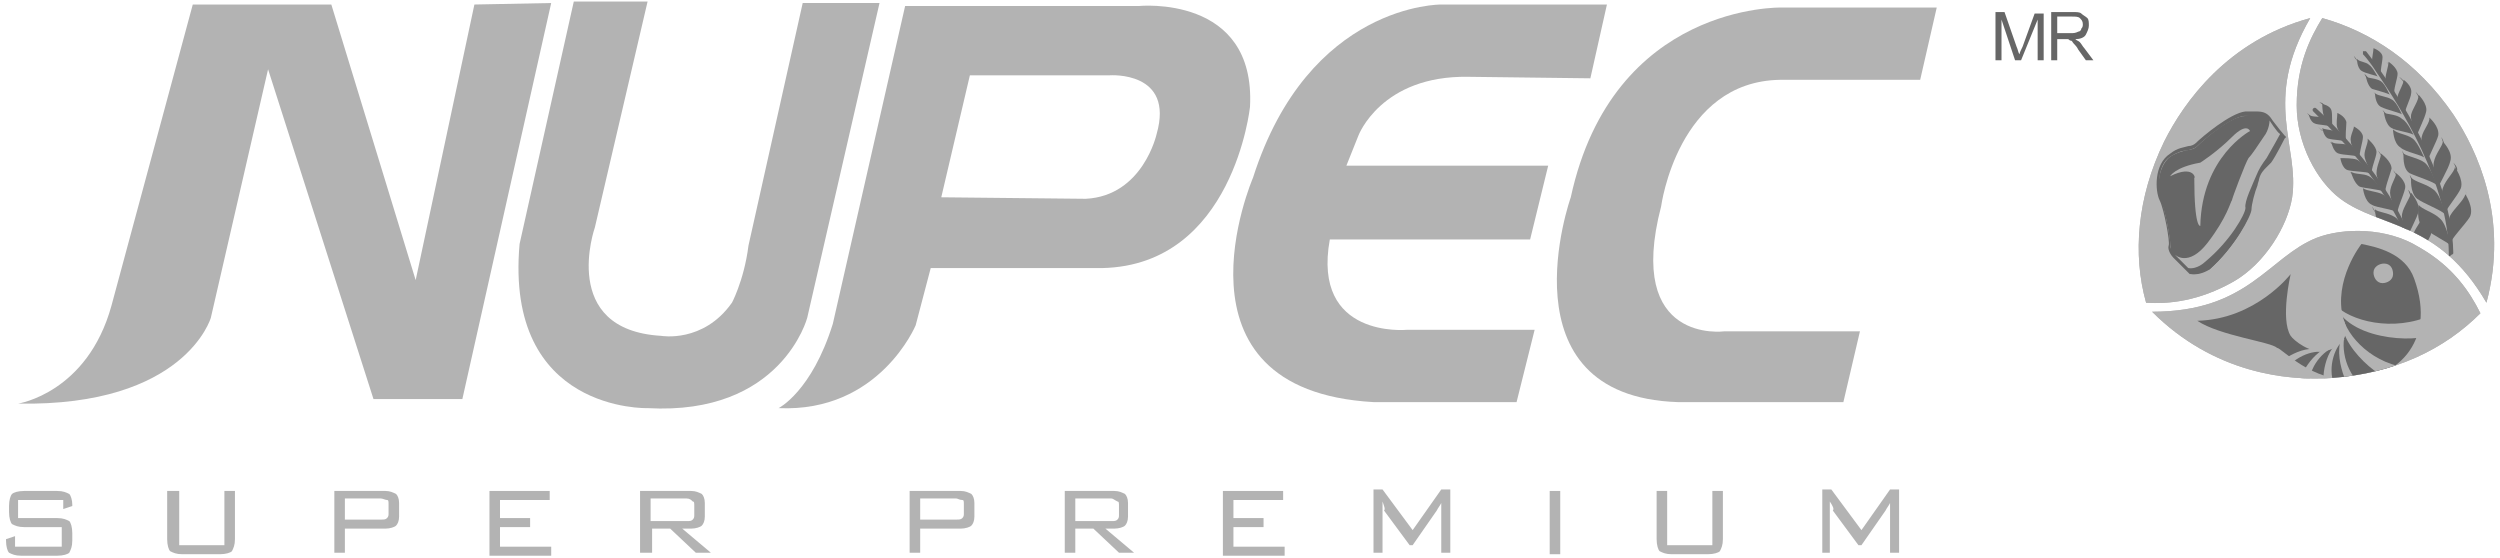
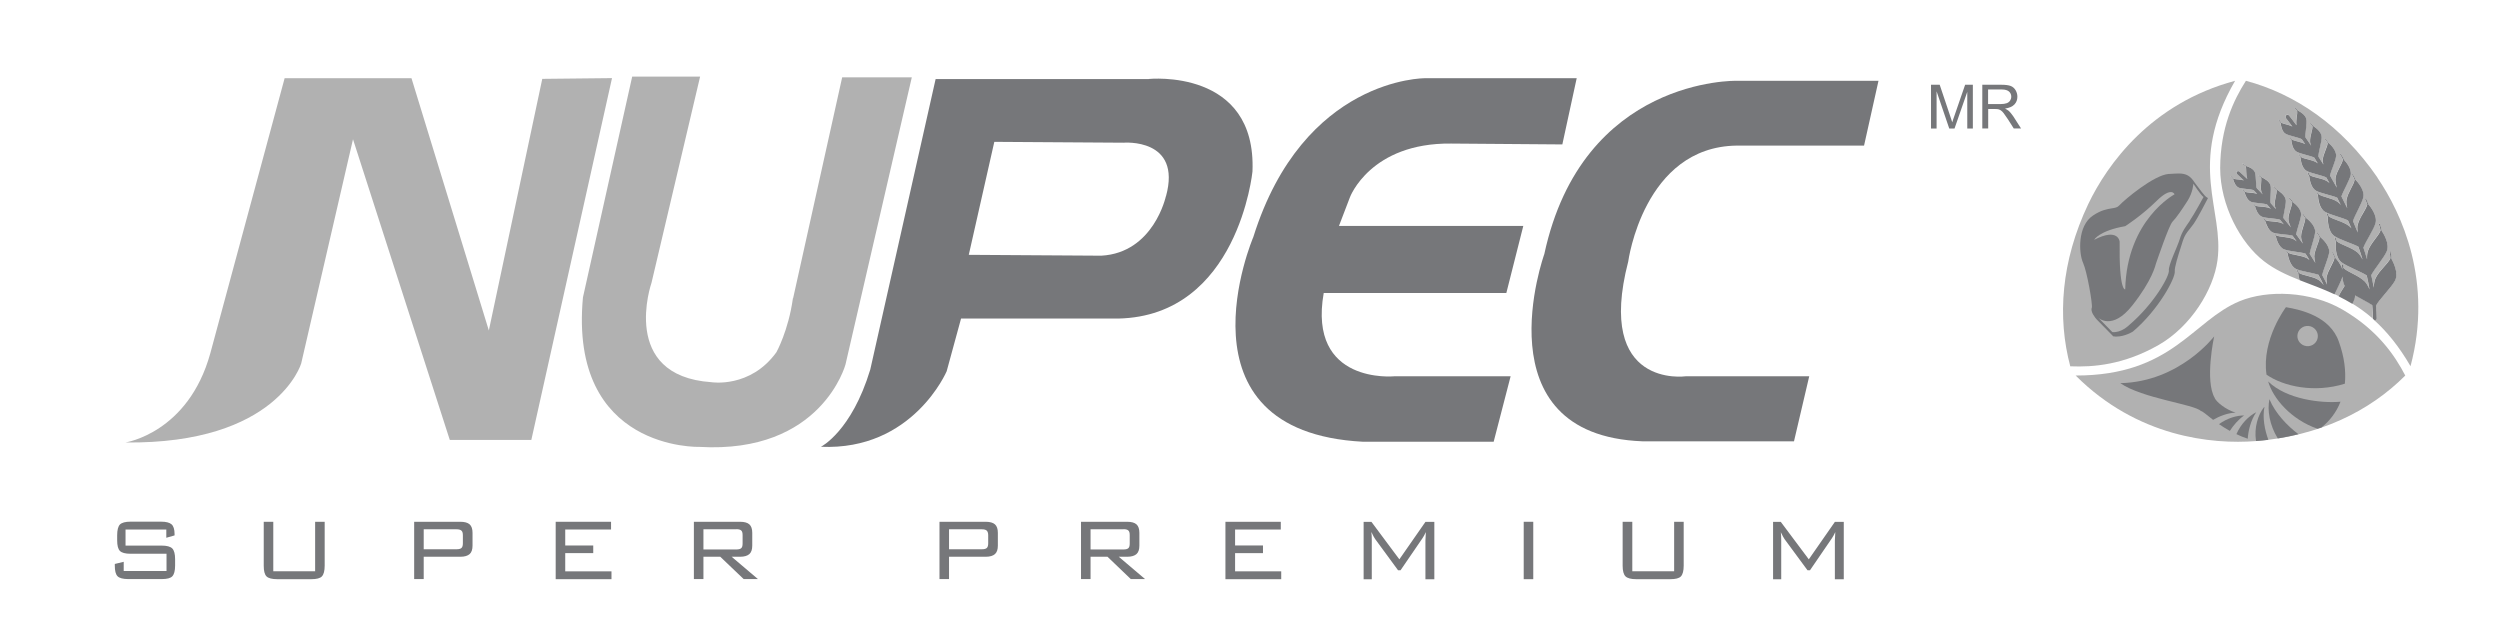
- <svg xmlns="http://www.w3.org/2000/svg" id="Layer_1" version="1.1" viewBox="0 0 166 37">
+ <svg xmlns="http://www.w3.org/2000/svg" id="Logo_sobre_fondo_blanco" version="1.1" viewBox="0 0 233 60">
  <defs>
    <style>
      .st0 {
        fill: none;
      }

      .st1 {
-         clip-path: url(#clippath-1);
+         fill: #b1b1b1;
      }

      .st2 {
-         clip-path: url(#clippath-3);
-       }
- 
-       .st3 {
-         clip-path: url(#clippath-2);
-       }
- 
-       .st4 {
-         fill: #666;
-       }
- 
-       .st5 {
-         fill: #b3b3b3;
-       }
- 
-       .st6 {
-         clip-path: url(#clippath);
+         fill: #76777a;
      }
    </style>
-     <clipPath id="clippath">
-       <path class="st0" d="M153.4,1.2c-3.2,5.5-.7,8.5-1.2,11.9-.3,1.9-1.8,4.4-3.9,5.6-2.3,1.3-4.3,1.5-5.8,1.4-.9-3.2-.6-7,1.2-10.7,1.3-2.6,4.2-6.7,9.7-8.2Z" />
-     </clipPath>
-     <clipPath id="clippath-1">
-       <path class="st0" d="M142.9,20.7c6.4,0,7.7-3.6,10.9-4.9,1.8-.7,4.7-.7,6.8.6,2.3,1.3,3.4,3,4.1,4.4-2.4,2.4-5.7,4-9.9,4.3-2.9.2-7.8-.3-11.9-4.4Z" />
-     </clipPath>
-     <clipPath id="clippath-2">
-       <path class="st0" d="M165.1,20.1c-3.2-5.5-7-4.9-9.7-6.9-1.6-1.2-2.9-3.7-2.9-6.2,0-2.7.9-4.5,1.7-5.8,3.2.9,6.3,2.9,8.7,6.4,1.6,2.4,3.7,6.9,2.2,12.5Z" />
-     </clipPath>
-     <clipPath id="clippath-3">
-       <path class="st0" d="M165.1,20.1c-3.2-5.5-7-4.9-9.7-6.9-1.6-1.2-2.9-3.7-2.9-6.2,0-2.7.9-4.5,1.7-5.8,3.2.9,6.3,2.9,8.7,6.4,1.6,2.4,3.7,6.9,2.2,12.5Z" />
-     </clipPath>
  </defs>
  <g>
-     <path class="st4" d="M132.5,4V.8h.6l.8,2.3c.1.2.1.4.2.5,0-.1.1-.3.2-.5l.8-2.2h.6v3.1h-.4V1.3l-1.1,2.7h-.4l-.9-2.7v2.7h-.4Z" />
-     <path class="st4" d="M136.2,4V.8h1.4c.3,0,.5,0,.6.1.1.1.3.2.4.3.1.1.1.3.1.5s-.1.4-.2.6c-.1.2-.4.3-.7.3.1.1.2.1.3.2.1.1.2.3.3.4l.6.8h-.5l-.5-.7c-.1-.2-.2-.3-.3-.4-.1-.1-.1-.2-.2-.2s-.1-.1-.2-.1h-.7v1.4h-.4ZM136.6,2.2h.9c.2,0,.3,0,.5-.1.1,0,.2-.1.2-.2.1-.1.1-.2.1-.3,0-.2-.1-.3-.2-.4-.1-.1-.3-.1-.5-.1h-1v1.1Z" />
+     <path class="st2" d="M179.97,11.98v-4.08h.81l.97,2.89c.09.27.15.47.2.61.04-.15.12-.37.22-.66l.98-2.84h.72v4.08h-.52v-3.42l-1.19,3.42h-.49l-1.18-3.47v3.47h-.52,0Z" />
+     <path class="st2" d="M184.75,11.98v-4.08h1.81c.36,0,.64.04.83.11s.34.2.46.39c.11.19.17.39.17.61,0,.29-.09.53-.28.73-.19.2-.48.32-.87.38.14.07.25.14.33.2.16.14.3.33.45.54l.71,1.11h-.68l-.54-.85c-.16-.24-.29-.43-.39-.56s-.19-.22-.27-.27c-.08-.05-.16-.09-.25-.11-.06-.01-.16-.02-.3-.02h-.63v1.81h-.55ZM185.28,9.7h1.16c.25,0,.44-.03.58-.08s.24-.13.32-.24c.07-.11.11-.23.11-.37,0-.19-.07-.35-.21-.48-.14-.12-.36-.19-.66-.19h-1.29v1.35h-.01Z" />
  </g>
-   <path class="st5" d="M12.8.3h9.2l5.6,18.3L31.5.3l5.1-.1-5.9,26.3h-5.9l-7-21.9-3.8,16.5s-1.7,5.9-12.8,5.7c0,0,4.6-.7,6.2-6.5L12.8.3Z" />
-   <path class="st5" d="M49.7,16.3L53.3.2h5.1l-4.8,20.9s-1.7,6.5-10.6,6c0,0-9.5.3-8.5-10.9L38.1.1h4.9l-3.5,15s-2.4,6.8,4.4,7.2c0,0,2.8.5,4.7-2.2-.1.2.8-1.4,1.1-3.8Z" />
-   <path class="st5" d="M75.6.4h-15.5l-4.8,21.1c-1.4,4.5-3.6,5.6-3.6,5.6,6.7.3,9.1-5.5,9.1-5.5l1-3.8h11.4c8.7-.2,9.8-10.7,9.8-10.7.4-7.5-7.4-6.7-7.4-6.7ZM76.8,8.9s-.9,4.1-4.7,4.3l-9.6-.1,1.9-8.1h9.3s4.3-.3,3.1,3.9Z" />
-   <path class="st5" d="M106.7.3h-11s-8.8-.1-12.5,11.5c0,0-6.1,14.1,8,14.9h9.5l1.2-4.8h-8.5s-6.3.6-5.1-6h13.3l1.2-4.9h-13.4l.8-2s1.5-4,7.3-3.9l8.1.1,1.1-4.9Z" />
-   <path class="st5" d="M128.6.5h-10.3s-11.2-.3-14,12.6c0,0-4.7,13.2,7.1,13.6h11l1.1-4.7h-9s-6.6.9-4.2-8.3c0,0,1.1-8.3,7.9-8.4h9.3l1.1-4.8Z" />
+   <path class="st1" d="M26.52,7.29h11.83l7.21,23.51,4.98-23.45,6.5-.07-7.52,33.72h-7.6l-9.02-28.02-4.83,20.9s-2.22,7.52-16.39,7.36c0,0,5.86-.87,7.92-8.31l6.93-25.65h0Z" />
+   <path class="st1" d="M73.92,27.79l4.57-20.58h6.49l-6.18,26.76s-2.22,8.35-13.62,7.68c0,0-12.17.38-10.85-13.93l4.59-20.58h6.33l-4.53,19.22s-3.03,8.67,5.58,9.26c0,0,3.62.59,6.06-2.79,0,0,1.12-2,1.54-5.03h.02Z" />
+   <path class="st2" d="M107.07,7.37h-19.87l-6.09,27.07c-1.75,5.78-4.6,7.2-4.6,7.2,8.57.38,11.72-7.04,11.72-7.04l1.34-4.91h14.65c11.17-.24,12.51-13.7,12.51-13.7.4-9.66-9.66-8.63-9.66-8.63h0ZM108.66,18.29s-1.13,5.27-6.02,5.54l-12.35-.08,2.38-10.53,12.04.08s5.46-.47,3.96,4.99h-.01Z" />
+   <path class="st2" d="M146.97,7.29h-14.17s-11.32-.08-15.99,14.8c0,0-7.76,18.13,10.21,19.08h12.19l1.58-6.1h-10.85s-8.07.79-6.57-7.76h17.02l1.58-6.25h-17.18l1.03-2.69s1.9-5.07,9.42-4.99l10.37.08,1.34-6.18h.02Z" />
+   <path class="st2" d="M175.08,7.53h-13.22s-14.37-.36-17.93,16.15c0,0-6.06,16.86,9.14,17.45h14.13l1.42-6.06h-11.52s-8.43,1.19-5.35-10.69c0,0,1.43-10.69,10.1-10.81h11.88l1.35-6.06v.02Z" />
  <g>
-     <path class="st5" d="M4.2,33.2H1.2v1.2h2.6c.4,0,.6.1.8.2.1.1.2.4.2.8v.5c0,.4-.1.6-.2.8-.1.1-.4.2-.8.2H1.4c-.4,0-.6-.1-.8-.2-.1-.1-.2-.4-.2-.8v-.1l.6-.2v.7h3.1v-1.3H1.6c-.4,0-.6-.1-.8-.2-.1-.1-.2-.4-.2-.8v-.4c0-.4.1-.7.2-.8.1-.1.4-.2.8-.2h2.2c.4,0,.6.1.8.2.1.1.2.4.2.7v.1l-.6.2s0-.6,0-.6Z" />
-     <path class="st5" d="M11.9,32.6v3.6h3v-3.6h.7v3.2c0,.4-.1.6-.2.8-.1.1-.4.2-.8.2h-2.5c-.4,0-.6-.1-.8-.2-.1-.1-.2-.4-.2-.8v-3.2h.8Z" />
-     <path class="st5" d="M22.2,36.8v-4.2h3.4c.3,0,.5.1.7.2.1.1.2.3.2.6v.9c0,.3-.1.5-.2.6s-.4.2-.7.2h-2.7v1.6h-.7v.1ZM25.3,33.1h-2.4v1.4h2.4c.2,0,.3,0,.4-.1s.1-.2.1-.3v-.6c0-.2,0-.3-.1-.3-.1,0-.3-.1-.4-.1Z" />
-     <path class="st5" d="M32.5,36.8v-4.2h4v.6h-3.3v1.2h2v.6h-2v1.3h3.4v.6h-4.1v-.1Z" />
-     <path class="st5" d="M42.5,36.8v-4.2h3.4c.3,0,.5.1.7.2.1.1.2.3.2.6v.9c0,.3-.1.5-.2.6-.1.1-.4.2-.7.2h-.6l1.9,1.6h-1l-1.7-1.6h-1.2v1.6h-.8v.1ZM45.6,33.1h-2.4v1.5h2.4c.2,0,.3,0,.4-.1.1-.1.1-.2.1-.3v-.6c0-.2,0-.3-.1-.3-.1-.1-.2-.2-.4-.2Z" />
-     <path class="st5" d="M60.4,36.8v-4.2h3.4c.3,0,.5.1.7.2.1.1.2.3.2.6v.9c0,.3-.1.5-.2.6s-.4.2-.7.2h-2.7v1.6h-.7v.1ZM63.5,33.1h-2.4v1.4h2.4c.2,0,.3,0,.4-.1.1-.1.1-.2.1-.3v-.6c0-.2,0-.3-.1-.3-.2,0-.3-.1-.4-.1Z" />
-     <path class="st5" d="M70.7,36.8v-4.2h3.3c.3,0,.5.1.7.2.1.1.2.3.2.6v.9c0,.3-.1.5-.2.6s-.4.2-.7.2h-.6l1.9,1.6h-1l-1.7-1.6h-1.2v1.6h-.7v.1ZM73.8,33.1h-2.4v1.5h2.4c.2,0,.3,0,.4-.1s.1-.2.1-.3v-.6c0-.2,0-.3-.1-.3-.2-.1-.3-.2-.4-.2Z" />
-     <path class="st5" d="M81.2,36.8v-4.2h4v.6h-3.3v1.2h2v.6h-2v1.3h3.4v.6h-4.1v-.1Z" />
-     <path class="st5" d="M91.8,33.3v3.4h-.6v-4.2h.6l2,2.7,1.9-2.7h.6v4.2h-.6v-3.3c-.1.2-.2.3-.3.5l-1.6,2.3h-.2l-1.7-2.3c.1-.1,0-.3-.1-.6Z" />
-     <path class="st5" d="M102.9,36.8v-4.2h.7v4.2h-.7Z" />
-     <path class="st5" d="M110.7,32.6v3.6h3v-3.6h.7v3.2c0,.4-.1.6-.2.8-.1.1-.4.2-.8.2h-2.4c-.4,0-.6-.1-.8-.2-.1-.1-.2-.4-.2-.8v-3.2h.7Z" />
-     <path class="st5" d="M121.5,33.3v3.4h-.5v-4.2h.6l2,2.7,1.9-2.7h.6v4.2h-.6v-3.3c-.1.2-.2.3-.3.5l-1.6,2.3h-.2l-1.7-2.3c.1-.1,0-.3-.2-.6Z" />
+     <path class="st2" d="M15.49,49.35h-3.79v1.5h3.37c.48,0,.81.09.99.27.17.18.26.51.26.99v.6c0,.49-.09.82-.26,1s-.5.26-.99.26h-3.12c-.48,0-.82-.09-.99-.26-.18-.18-.26-.51-.26-1v-.15l.83-.2v.86h3.99v-1.61h-3.36c-.48,0-.81-.09-.98-.26-.18-.18-.26-.51-.26-1v-.46c0-.5.09-.83.26-1.01.18-.17.5-.26.98-.26h2.85c.46,0,.78.08.97.24.19.16.29.47.29.92v.12l-.77.22v-.78h-.01Z" />
+     <path class="st2" d="M25.47,48.63v4.61h3.9v-4.61h.89v4.09c0,.49-.09.82-.26,1s-.5.26-.99.26h-3.18c-.48,0-.82-.09-.99-.26-.18-.18-.26-.51-.26-1v-4.09h.89Z" />
+     <path class="st2" d="M38.6,53.98v-5.35h4.31c.39,0,.68.08.86.24s.27.43.27.79v1.19c0,.37-.09.63-.27.79-.18.16-.47.25-.86.25h-3.42v2.08h-.89ZM42.56,49.33h-3.07v1.86h3.07c.21,0,.37-.04.45-.12.09-.08.13-.23.13-.44v-.74c0-.21-.04-.36-.14-.44-.09-.08-.24-.12-.45-.12h0Z" />
+     <path class="st2" d="M51.79,53.98v-5.35h5.16v.72h-4.27v1.49h2.61v.71h-2.61v1.7h4.31v.73h-5.2,0Z" />
+     <path class="st2" d="M64.67,53.98v-5.35h4.31c.39,0,.68.08.86.24s.27.43.27.79v1.19c0,.37-.09.63-.27.79-.18.16-.47.25-.86.25h-.79l2.45,2.08h-1.33l-2.18-2.08h-1.57v2.08h-.89,0ZM68.63,49.33h-3.07v1.88h3.07c.21,0,.37-.04.45-.12.09-.07.13-.22.13-.44v-.78c0-.21-.04-.35-.13-.43-.09-.08-.24-.12-.45-.12h0Z" />
+     <path class="st2" d="M87.56,53.98v-5.35h4.31c.39,0,.68.08.86.24s.27.43.27.79v1.19c0,.37-.09.63-.27.79-.18.16-.46.25-.86.25h-3.42v2.08h-.89ZM91.52,49.33h-3.07v1.86h3.07c.21,0,.37-.04.45-.12.09-.08.13-.23.13-.44v-.74c0-.21-.05-.36-.14-.44s-.24-.12-.45-.12h.01Z" />
+     <path class="st2" d="M100.75,53.98v-5.35h4.31c.39,0,.68.08.86.24s.27.43.27.79v1.19c0,.37-.09.63-.27.79-.18.16-.47.25-.86.25h-.79l2.45,2.08h-1.33l-2.17-2.08h-1.58v2.08h-.89,0ZM104.71,49.33h-3.07v1.88h3.07c.21,0,.37-.04.45-.12.09-.07.13-.22.13-.44v-.78c0-.21-.04-.35-.13-.43-.08-.08-.24-.12-.45-.12h0Z" />
+     <path class="st2" d="M114.21,53.98v-5.35h5.16v.72h-4.26v1.49h2.6v.71h-2.6v1.7h4.3v.73s-5.2,0-5.2,0Z" />
+     <path class="st2" d="M127.81,49.59c.03.21.04.47.04.79v3.61h-.76v-5.35h.73l2.6,3.49,2.43-3.49h.83v5.35h-.83v-3.61l.04-.79c-.12.25-.22.44-.32.58l-2.04,2.98h-.23l-2.12-2.89c-.08-.11-.21-.33-.36-.66h0Z" />
+     <path class="st2" d="M142.01,53.98v-5.35h.89v5.35h-.89Z" />
+     <path class="st2" d="M152.13,48.63v4.61h3.9v-4.61h.89v4.09c0,.49-.09.82-.26,1s-.5.26-.99.26h-3.18c-.48,0-.81-.09-.99-.26-.18-.18-.27-.51-.27-1v-4.09h.9Z" />
+     <path class="st2" d="M165.97,49.59c.03.21.04.47.04.79v3.61h-.76v-5.35h.72l2.61,3.49,2.43-3.49h.83v5.35h-.83v-3.61l.04-.79c-.12.25-.22.44-.32.58l-2.04,2.98h-.23l-2.13-2.89c-.08-.11-.2-.33-.36-.66h0Z" />
  </g>
+   <path class="st0" d="M208.64,38.97h.05-.05s0,0,0,0Z" />
  <g>
-     <path class="st5" d="M153.4,1.2c-3.2,5.5-.7,8.5-1.2,11.9-.3,1.9-1.8,4.4-3.9,5.6-2.3,1.3-4.3,1.5-5.8,1.4-.9-3.2-.6-7,1.2-10.7,1.3-2.6,4.2-6.7,9.7-8.2Z" />
-     <path class="st5" d="M165.1,20.1c-3.2-5.5-7-4.9-9.7-6.9-1.6-1.2-2.9-3.7-2.9-6.2,0-2.7.9-4.5,1.7-5.8,3.2.9,6.3,2.9,8.7,6.4,1.6,2.4,3.7,6.9,2.2,12.5Z" />
-     <path class="st5" d="M142.9,20.7c6.4,0,7.7-3.6,10.9-4.9,1.8-.7,4.7-.7,6.8.6,2.3,1.3,3.4,3,4.1,4.4-2.4,2.4-5.7,4-9.9,4.3-2.9.2-7.8-.3-11.9-4.4Z" />
-     <path class="st5" d="M142.9,20.7c6.4,0,7.7-3.6,10.9-4.9,1.8-.7,4.7-.7,6.8.6,2.3,1.3,3.4,3,4.1,4.4-2.4,2.4-5.7,4-9.9,4.3-2.9.2-7.8-.3-11.9-4.4Z" />
-     <path class="st5" d="M153.4,1.2c-3.2,5.5-.7,8.5-1.2,11.9-.3,1.9-1.8,4.4-3.9,5.6-2.3,1.3-4.3,1.5-5.8,1.4-.9-3.2-.6-7,1.2-10.7,1.3-2.6,4.2-6.7,9.7-8.2Z" />
-     <path class="st5" d="M165.1,20.1c-3.2-5.5-7-4.9-9.7-6.9-1.6-1.2-2.9-3.7-2.9-6.2,0-2.7.9-4.5,1.7-5.8,3.2.9,6.3,2.9,8.7,6.4,1.6,2.4,3.7,6.9,2.2,12.5Z" />
-     <g class="st6">
+     <path class="st1" d="M208.31,7.53c-4.51,7.82-1,11.98-1.64,16.73-.37,2.75-2.47,6.16-5.48,7.89-3.26,1.86-6.11,2.08-8.24,1.99-1.22-4.57-.86-9.79,1.68-15.13,1.77-3.7,5.84-9.38,13.68-11.48Z" />
+     <path class="st1" d="M193.45,35c9.03,0,10.88-5.12,15.31-6.94,2.56-1.05,6.57-.95,9.57.8,3.25,1.89,4.86,4.25,5.84,6.14-3.34,3.35-8.05,5.65-13.94,6.11-4.08.32-11.04-.37-16.78-6.11h0Z" />
+     <path class="st2" d="M205.64,18.38c-.14-.09-.66-.76-1.08-1.34-.42-.65-.79-.87-1.51-.87-.23,0-.49.02-.83.04h-.1c-1.38.11-4.09,2.38-4.6,2.93-.18.2-.39.23-.71.28-.41.07-.97.15-1.73.66-1.49.97-1.33,3.57-.94,4.41.37.8.9,3.85.82,4.18-.16.37.3.93.45,1.1l1.55,1.58h.07c.07.02.14.02.21.02.79,0,1.5-.44,1.53-.46l.03-.02c2.38-2.02,3.96-4.98,3.89-5.6-.04-.36.32-1.49.56-2.24.07-.23.14-.44.19-.6.15-.49.38-.79.65-1.12.12-.15.24-.3.36-.47.42-.61,1.21-2.17,1.25-2.24l.08-.16-.15-.1v.02ZM195.19,22.33s.46-.83,2.88-1.25c0,0,1.52-.97,2.92-2.35s1.68-.62,1.68-.62c0,0-4.45,2.36-4.6,8.86,0,0-.58.23-.52-4.45,0,0-.12-1.33-2.35-.18h0ZM204.09,20.58c-.41.6-.71.97-.94,1.71-.22.74-1.07,2.41-1.01,2.92.06.51-1.36,3.1-3.74,5.12,0,0-.72.71-1.53.62l-1.3-1.33s1.28,1.23,3.16-1.15c1.88-2.38,2.16-3.76,2.21-3.92.06-.15,1.2-3.55,1.54-3.89s.9-1.16,1.41-1.96c.5-.8.53-1.58.53-1.58,0,0,.7,1.08.95,1.24,0,0-.86,1.6-1.28,2.2v.02Z" />
+     <path class="st0" d="M210.99,37.96s.03-.02.05-.04v-.03s-.03.05-.05.07h0Z" />
+     <path class="st2" d="M218.54,35.76c.11-1.14-.03-2.45-.56-3.92-.82-2.36-3.53-2.97-4.93-3.21,0,0-2.29,3.01-1.81,6.29,1.59,1.1,4.46,1.73,7.3.84h0ZM214.12,31.23c.05-.52.52-.9,1.04-.85.52.05.91.51.86,1.03s-.51.9-1.04.85c-.52-.05-.91-.51-.86-1.03h0Z" />
+     <path class="st2" d="M206.42,37.1c-.96-1.61-.06-5.75-.06-5.75,0,0-3.21,4.24-8.75,4.36,2.06,1.43,6.91,1.97,7.52,2.6.14,0,.53.36,1.13.82.6-.35,1.37-.65,2.1-.67-.95-.3-1.77-.98-1.95-1.36h0Z" />
+     <path class="st2" d="M211.51,37.21c-.21.99,0,2.4.78,3.65.66-.1,1.3-.24,1.93-.39-1.03-.77-2.17-1.95-2.71-3.27h0Z" />
+     <path class="st2" d="M211.04,37.93s-.03.02-.05.04c-.54.7-.92,1.87-.73,3.13h.06c.37-.03.73-.06,1.09-.11-.33-.89-.57-2.07-.36-3.07h0Z" />
+     <path class="st2" d="M218.14,37.44c-1.82.16-5.04-.22-6.75-1.89.46,1.58,2.12,3.55,4.6,4.41.12-.04.24-.07.36-.11.77-.61,1.4-1.42,1.79-2.42h0Z" />
+     <polygon class="st1" points="211.51 37.21 211.51 37.2 211.51 37.21 211.51 37.21" />
+     <g>
      <g>
-         <g>
-           <path class="st4" d="M150.7,8.1s.6.9.8,1c0,0-.6,1.1-.9,1.6-.3.4-.6.6-.7,1.2-.2.5-.6,1.7-.5,2.1,0,.4-1,2.4-2.7,3.9,0,0-.6.4-1.2.3l-1.1-1.1s-.4-.4-.3-.6c.1-.2-.3-2.5-.6-3.1s-.3-2.3.6-3c1-.6,1.4-.3,1.8-.7.4-.4,2.2-2,3.2-2,.9-.2,1.2-.3,1.6.4Z" />
-           <path class="st4" d="M145.6,18.2h-.2l-1.1-1.1c-.1-.1-.4-.5-.3-.8.1-.2-.3-2.4-.6-3s-.4-2.4.7-3.1c.5-.4.9-.4,1.2-.5.2,0,.4-.1.5-.2.4-.4,2.3-2,3.3-2.1h.7c.5,0,.8.1,1.1.6.3.4.7.9.8,1l.1.1-.1.1s-.6,1.2-.9,1.6c-.1.1-.2.2-.3.3-.2.2-.4.4-.5.8,0,.1-.1.3-.1.4-.2.5-.4,1.3-.4,1.6,0,.4-1.1,2.5-2.8,4h0c0-.1-.5.3-1.1.3h0ZM145.5,17.9c.5,0,.9-.2,1-.3,1.7-1.5,2.7-3.5,2.7-3.7,0-.3.2-.9.4-1.7.1-.2.1-.3.1-.4.1-.4.3-.6.5-.9.1-.1.2-.2.2-.3.2-.3.7-1.2.8-1.5-.2-.2-.7-.8-.7-.9-.3-.4-.5-.5-.8-.5h-.7c-.9.1-2.7,1.6-3.1,2-.2.2-.4.2-.7.3-.3,0-.6.1-1.1.4-.9.6-.8,2.2-.6,2.8.2.5.7,2.9.6,3.2,0,.1.1.3.3.5l1.1,1h0Z" />
-         </g>
-         <path class="st5" d="M150.7,8s.5.8.7.9c0,0-.6,1.1-.9,1.6-.3.4-.5.7-.7,1.2s-.8,1.7-.7,2.1c0,.4-1,2.2-2.7,3.6,0,0-.5.5-1.1.4l-.9-.9s.9.9,2.2-.8c1.3-1.7,1.5-2.7,1.6-2.8,0-.1.9-2.5,1.1-2.8.2-.2.6-.8,1-1.4.4-.5.4-1.1.4-1.1Z" />
-         <path class="st5" d="M144.1,11.7s.3-.6,2-.9c0,0,1.1-.7,2.1-1.7s1.2-.4,1.2-.4c0,0-3.2,1.7-3.3,6.3,0,0-.4.2-.4-3.2.1.1,0-.9-1.6-.1Z" />
+         <path class="st1" d="M221.58,16.55c-3.34-4.87-7.69-7.8-12.26-9.02-1.15,1.8-2.38,4.37-2.4,8.13,0,3.48,1.9,7,4.09,8.69,1.01.78,2.12,1.28,3.3,1.75-.07-.26-.11-.5-.12-.62-.05-.08-.09-.18-.14-.28,0-.02,0-.04.02-.05.02,0,.04,0,.05.02.04.09.08.18.12.25.39.26,1.25.29,1.83.65.17.1.33.28.49.49-.16-.33-.33-.65-.5-.97-.51-.17-1.64-.33-2.09-.54-.57-.28-.74-1.2-.78-1.47-.04-.06-.08-.11-.12-.18,0-.02,0-.04.02-.05s.04,0,.05.02c.04.07.08.12.11.18.39.21,1.2.21,1.76.51.07.04.15.1.22.16-.13-.2-.25-.4-.38-.6-.43-.14-1.54-.21-1.98-.39-.51-.21-.72-.98-.78-1.24-.03-.05-.06-.1-.1-.15,0-.02,0-.04,0-.05.02,0,.04,0,.05.02.02.04.05.08.07.11.36.18,1.1.12,1.63.36.1.04.2.12.3.21-.13-.18-.26-.36-.39-.54-.39-.11-1.39-.13-1.79-.27-.43-.16-.66-.77-.73-1.04-.06-.07-.12-.16-.19-.26,0-.02,0-.04,0-.05.02-.01.04,0,.05.01.04.07.08.12.13.17.32.15,1,.07,1.5.27.07.03.14.07.22.12-.12-.14-.23-.29-.35-.43-.3-.11-1.29-.13-1.66-.27-.42-.15-.61-.77-.67-.98-.06-.07-.11-.14-.17-.22v-.04h.04c.05.07.1.13.15.19.29.14.9.06,1.34.24.04.02.08.04.12.07-.13-.15-.25-.29-.38-.43-.31-.09-1.15-.11-1.47-.23-.38-.14-.55-.69-.6-.88-.06-.06-.13-.13-.2-.22,0-.01,0-.03,0-.04h.04c.06.08.12.14.17.19.25.12.77.07,1.16.21-.12-.12-.23-.23-.33-.34-.21-.1-1.06-.11-1.37-.23-.34-.12-.5-.63-.54-.8-.06-.06-.14-.13-.21-.23v-.04h.04c.07.09.14.16.2.22.22.09.63.07.96.16-.38-.37-.62-.58-.62-.58-.07-.06-.08-.16-.02-.23s.17-.08.23-.01c0,0,.28.25.73.68,0,0,0-.02,0-.03-.13-.38-.05-.88-.14-1.14-.07-.06-.15-.13-.27-.2,0,0-.02-.03,0-.04,0-.01.02-.02.04,0,.13.08.22.16.29.22.18.06.7.25.81.61.1.33.07,1.17.15,1.43.18.19.37.38.57.6-.06-.1-.11-.21-.14-.3-.1-.44.06-.99-.02-1.29-.06-.05-.13-.11-.23-.16,0,0-.02-.03,0-.04,0-.01.03-.02.04,0,.12.08.21.15.28.21.2.09.72.36.8.77.07.38-.07,1.33,0,1.61.16.18.33.37.5.57-.06-.13-.1-.26-.11-.37-.04-.49.21-1.07.17-1.41-.08-.09-.18-.19-.32-.29,0,0,0-.02,0-.03,0-.01.03-.01.04,0,.14.11.24.21.32.29.16.1.79.5.82,1,.02.37-.21,1.2-.24,1.62.24.29.47.58.71.89-.13-.28-.23-.57-.23-.8,0-.55.36-1.17.35-1.55-.07-.1-.16-.22-.28-.35,0-.02,0-.04,0-.05.02-.02.04-.01.05,0,.15.16.26.31.33.42.22.18.75.65.73,1.15-.02.43-.39,1.38-.46,1.82.21.28.42.57.62.87-.09-.24-.16-.47-.16-.66,0-.6.39-1.27.39-1.7-.07-.11-.15-.24-.27-.38,0-.01,0-.04,0-.05.02-.01.04,0,.05,0,.12.14.21.27.27.38.19.14.9.72.87,1.32-.03.49-.45,1.56-.51,2.04.18.28.36.56.53.85-.07-.22-.11-.44-.1-.61.04-.63.46-1.31.49-1.76-.06-.11-.13-.25-.24-.41,0-.02,0-.04,0-.05.02-.01.04,0,.05,0,.11.15.18.29.24.4.19.16.91.8.85,1.44-.05.52-.56,1.64-.65,2.13.16.29.3.58.45.88-.05-.25-.07-.49-.04-.69.12-.67.67-1.35.74-1.81-.04-.12-.11-.28-.21-.46,0-.02,0-.04,0-.05.02-.01.04,0,.05.01.11.2.18.38.23.51.16.17.53.61.66,1.09v-.03c-.02-.12-.03-.25-.04-.4,0-.03.02-.05.05-.05.02,0,.05.02.05.04,0,.1,0,.19.02.27.38.41,1.4.69,1.99,1.27.18.17.33.45.46.75-.07-.43-.16-.87-.26-1.3-.51-.34-1.88-.85-2.36-1.23-.58-.47-.55-1.56-.52-1.9-.04-.1-.07-.22-.1-.35,0-.02,0-.05.03-.06.02,0,.05.01.05.03.03.12.06.22.1.32.4.36,1.37.56,1.95,1.06.17.15.32.38.46.64-.12-.4-.25-.79-.39-1.19-.54-.29-1.79-.68-2.25-1-.59-.42-.61-1.5-.6-1.8-.03-.07-.07-.14-.1-.23,0-.02,0-.05.03-.06.02,0,.05,0,.06.03.03.08.06.15.1.23.4.32,1.31.46,1.89.9.08.06.15.14.22.22-.1-.25-.21-.5-.32-.74-.46-.24-1.7-.53-2.16-.81-.54-.33-.63-1.24-.64-1.55-.03-.06-.06-.12-.08-.2,0-.02,0-.05.03-.05.02,0,.05,0,.05.02.02.05.04.1.06.15.37.27,1.22.34,1.77.71.1.07.2.17.3.29-.11-.23-.23-.46-.34-.68-.43-.19-1.55-.41-1.96-.64-.46-.26-.59-.99-.63-1.31-.05-.09-.11-.2-.16-.33,0-.02,0-.05.02-.06.02-.01.05,0,.06.02.04.08.07.15.11.22.34.24,1.12.26,1.64.58.07.04.14.1.21.17-.1-.18-.2-.36-.3-.53-.32-.18-1.43-.39-1.83-.61-.45-.25-.55-.99-.57-1.24-.05-.09-.1-.18-.15-.28,0-.02,0-.03,0-.04,0,0,.03,0,.04.01.04.09.09.17.13.24.31.21,1,.24,1.47.52.04.02.08.06.12.09-.12-.19-.23-.37-.34-.55-.33-.16-1.27-.34-1.62-.53-.4-.22-.49-.87-.51-1.1-.06-.08-.12-.17-.19-.29,0-.01,0-.03,0-.04.02,0,.03,0,.04.01.05.1.11.18.16.25.26.19.85.22,1.28.45-.11-.16-.21-.31-.31-.45-.21-.15-1.17-.33-1.51-.51-.36-.2-.44-.8-.46-1-.06-.08-.13-.17-.2-.3,0-.02,0-.04,0-.04.02,0,.03,0,.04.01.06.12.13.21.19.28.23.15.7.19,1.06.37-.37-.49-.6-.78-.6-.78-.07-.08-.06-.2.03-.27.08-.07.2-.05.26.03,0,0,.27.33.69.9v-.03c-.07-.45.12-1,.06-1.31-.06-.08-.15-.17-.26-.28,0-.01,0-.03,0-.04s.03-.01.05,0c.13.11.22.22.29.3.19.1.74.41.79.84.05.39-.14,1.35-.09,1.65.17.24.35.5.53.78-.05-.13-.09-.26-.1-.37-.03-.52.26-1.11.22-1.46-.06-.07-.13-.15-.22-.23,0-.01-.02-.03,0-.04,0-.01.03-.01.05,0,.12.11.21.21.28.29.22.15.74.55.75,1.01,0,.44-.33,1.5-.3,1.82.15.24.3.48.46.73-.04-.16-.07-.31-.06-.44.04-.56.43-1.16.46-1.56-.08-.11-.17-.24-.3-.39,0-.01,0-.03,0-.04s.03-.01.04,0c.13.15.23.28.31.39.16.14.8.72.73,1.28-.05.42-.45,1.31-.57,1.78.21.37.43.75.64,1.14-.1-.34-.16-.7-.11-.95.11-.62.62-1.25.68-1.68-.06-.13-.14-.28-.25-.45,0-.02,0-.05,0-.06.02-.01.05,0,.06.01.14.21.23.4.3.54.22.24.73.87.61,1.43-.11.48-.7,1.49-.86,1.97.18.36.36.73.54,1.1-.06-.29-.1-.57-.06-.79.12-.68.67-1.36.75-1.84-.05-.13-.13-.3-.23-.48,0-.02,0-.05,0-.06.02-.01.05,0,.06.02.11.19.18.35.24.48.19.2.88.98.74,1.66-.12.55-.8,1.68-.96,2.21.15.35.3.71.44,1.07-.04-.27-.05-.52,0-.72.17-.71.77-1.39.89-1.89-.04-.14-.1-.31-.2-.51,0-.02,0-.05.02-.06.02-.01.05,0,.06.02.09.19.15.36.2.5.19.22.88,1.07.69,1.78-.16.57-.94,1.75-1.13,2.29.12.36.23.72.34,1.08,0-.3,0-.58.09-.79.26-.73,1-1.38,1.17-1.89-.03-.15-.07-.35-.15-.57,0-.02,0-.05.03-.06.02,0,.05,0,.06.03.09.25.14.46.16.62.19.29.76,1.22.48,1.91-.23.57-1.17,1.68-1.45,2.23.09.39.17.78.23,1.17,0-.32.06-.63.16-.85.34-.75,1.19-1.38,1.4-1.9,0-.15-.03-.36-.09-.61,0-.02,0-.05.03-.05s.05.01.06.03c.07.29.09.52.09.68.18.33.69,1.34.34,2.04-.31.63-1.56,1.86-1.78,2.35.03.39.07.78.07,1.17,0,.1-.08.19-.19.19h-.02c1.15,1.04,2.28,2.4,3.37,4.28,2.1-7.84-.79-14.21-3.1-17.59h-.06Z" />
+         <path class="st1" d="M218.52,26.63c-.12-.27-.17-.58-.19-.87-.16.46-.54,1.16-.75,1.65.13.06.25.13.38.19.15-.34.38-.67.56-.97Z" />
+         <path class="st1" d="M221.08,28.41c-.38-.26-1.05-.59-1.6-.91,0,.11,0,.22-.04.32-.04.13-.12.29-.21.47.64.39,1.28.85,1.92,1.41,0-.01-.02-.02-.02-.04,0-.42-.02-.83-.06-1.25h.01Z" />
      </g>
+       <path class="st2" d="M221.32,29.86h0c.1,0,.19-.09.19-.19,0-.39-.04-.78-.07-1.17.21-.49,1.46-1.72,1.78-2.35.35-.7-.16-1.71-.34-2.04,0-.16-.02-.39-.09-.68,0-.02-.03-.04-.06-.03-.02,0-.04.03-.03.05.06.24.08.46.09.61-.21.52-1.06,1.15-1.4,1.9-.1.22-.14.53-.16.85-.07-.39-.14-.78-.23-1.17.28-.55,1.22-1.66,1.45-2.23.28-.69-.29-1.62-.48-1.91-.03-.15-.07-.37-.16-.62,0-.02-.03-.03-.06-.03-.02,0-.03.03-.03.06.08.23.13.42.15.57-.17.51-.91,1.16-1.17,1.89-.08.21-.1.49-.09.79-.11-.36-.22-.73-.34-1.08.19-.54.98-1.71,1.13-2.29.19-.71-.5-1.56-.69-1.78-.04-.14-.1-.31-.2-.5,0-.02-.04-.03-.06-.02s-.03.04-.02.06c.1.2.15.37.2.51-.11.5-.72,1.18-.89,1.89-.05.2-.04.45,0,.72-.14-.36-.29-.72-.44-1.07.16-.53.84-1.66.96-2.21.15-.68-.55-1.46-.74-1.66-.05-.14-.13-.3-.24-.48,0-.02-.04-.03-.06-.02s-.03.04,0,.06c.11.18.18.35.23.48-.08.48-.63,1.16-.75,1.84-.04.22,0,.5.06.79-.18-.37-.36-.74-.54-1.1.16-.48.75-1.49.86-1.97.12-.56-.39-1.19-.61-1.43-.06-.14-.16-.33-.3-.54,0-.02-.04-.03-.06-.01-.02.01-.02.04,0,.06.11.17.19.32.25.45-.06.43-.57,1.06-.68,1.68-.05.26.02.61.11.95-.21-.39-.43-.78-.64-1.14.12-.47.53-1.35.57-1.78.07-.57-.57-1.15-.73-1.28-.08-.12-.17-.25-.31-.39,0-.01-.03-.01-.04,0s0,.03,0,.04c.13.14.23.27.3.39-.02.39-.41.99-.46,1.56,0,.13.02.28.06.44-.16-.25-.31-.5-.46-.73-.03-.33.31-1.38.3-1.82,0-.47-.54-.87-.75-1.01-.07-.08-.16-.18-.28-.29,0-.01-.03,0-.05,0,0,.01,0,.03,0,.04.09.08.16.16.22.23.04.35-.25.94-.22,1.46,0,.11.05.24.1.37-.19-.28-.36-.54-.53-.78-.05-.3.15-1.26.09-1.65-.05-.43-.6-.75-.79-.84-.07-.08-.16-.19-.29-.3,0-.01-.03-.01-.05,0,0,.01,0,.03,0,.04.11.1.2.2.26.28.06.31-.13.86-.06,1.31v.03c-.42-.57-.69-.9-.69-.9-.07-.08-.18-.09-.26-.03-.08.07-.09.18-.03.27,0,0,.23.29.6.78-.36-.18-.83-.22-1.06-.37-.06-.08-.12-.17-.19-.28,0-.02-.03-.02-.04-.01,0,0-.02.03,0,.04.07.13.14.22.2.3.02.2.1.8.46,1,.34.19,1.3.36,1.51.51.1.15.2.29.31.45-.42-.23-1.02-.27-1.28-.45-.05-.07-.1-.15-.16-.25,0-.02-.03-.02-.04-.01,0,0-.02.03,0,.04.07.12.13.21.19.29.02.23.11.88.51,1.1.35.19,1.29.37,1.62.53.11.18.23.36.34.55-.04-.03-.08-.07-.12-.09-.47-.28-1.16-.31-1.47-.52-.04-.08-.09-.15-.13-.24,0-.01-.03-.02-.04-.01,0,0-.02.03,0,.04.05.11.1.2.15.28.02.25.12.99.57,1.24.4.22,1.51.43,1.83.61.1.17.2.35.3.53-.07-.07-.14-.13-.21-.17-.52-.32-1.3-.34-1.64-.58-.04-.07-.07-.14-.11-.22,0-.02-.03-.03-.06-.02-.02,0-.03.03-.02.06.05.12.11.23.16.33.04.32.17,1.05.63,1.31.42.23,1.54.45,1.96.64.12.22.23.45.34.68-.1-.12-.2-.22-.3-.29-.55-.37-1.39-.44-1.77-.71-.02-.05-.04-.09-.06-.15,0-.02-.03-.03-.05-.02-.02,0-.03.03-.03.05.03.07.05.13.08.2.02.31.11,1.22.64,1.55.45.28,1.7.57,2.16.81.11.25.22.49.32.74-.07-.09-.15-.16-.22-.22-.58-.44-1.49-.59-1.89-.9-.03-.07-.06-.14-.1-.23,0-.02-.03-.03-.06-.03-.02,0-.03.03-.03.06.03.09.06.16.1.23,0,.3,0,1.38.6,1.8.46.33,1.71.71,2.25,1,.14.39.27.79.39,1.19-.14-.26-.29-.49-.46-.64-.58-.5-1.55-.71-1.95-1.06-.03-.1-.07-.2-.1-.32,0-.02-.03-.04-.05-.03-.02,0-.04.03-.03.06.03.13.07.25.1.35-.03.34-.06,1.44.52,1.9.48.38,1.85.89,2.36,1.23.1.43.19.87.26,1.3-.13-.3-.28-.58-.46-.75-.59-.58-1.61-.86-1.99-1.27,0-.08-.02-.17-.02-.27,0-.02-.03-.04-.05-.04-.03,0-.05.02-.05.05,0,.15.02.28.04.4v.03c-.13-.48-.5-.92-.66-1.09-.04-.13-.12-.31-.23-.51,0-.02-.03-.03-.05-.01-.02.01-.03.03,0,.05.1.18.16.33.21.46-.06.46-.61,1.14-.74,1.81-.03.19,0,.43.04.69-.14-.3-.29-.59-.45-.88.09-.49.6-1.62.65-2.13.06-.64-.66-1.28-.85-1.44-.06-.11-.13-.25-.24-.4,0-.02-.04-.02-.05,0-.02.01-.02.04,0,.05.11.16.19.29.24.41-.03.45-.45,1.12-.49,1.76,0,.18.03.39.1.61-.17-.29-.35-.57-.53-.85.07-.48.49-1.56.51-2.04.03-.61-.68-1.18-.87-1.32-.07-.11-.15-.24-.27-.38,0-.02-.03-.02-.05,0s-.02.04,0,.05c.12.14.2.27.27.38,0,.42-.37,1.09-.39,1.7,0,.19.07.43.16.66-.21-.29-.41-.59-.62-.87.07-.44.44-1.39.46-1.82.03-.5-.5-.97-.73-1.15-.07-.11-.18-.26-.33-.42-.02-.02-.04-.02-.05,0-.02.01-.02.04,0,.05.12.13.21.25.28.35,0,.38-.34.99-.35,1.55,0,.23.1.52.23.8-.24-.31-.47-.6-.71-.89.04-.42.26-1.24.24-1.62-.03-.49-.66-.9-.82-1-.08-.09-.19-.19-.32-.29h-.04v.03c.13.1.23.2.32.29.04.34-.21.91-.17,1.41,0,.11.06.24.11.37-.17-.2-.34-.39-.5-.57-.07-.28.07-1.23,0-1.61-.08-.4-.6-.68-.8-.77-.07-.06-.16-.13-.28-.21h-.04v.04c.09.06.16.11.23.16.08.3-.08.85.02,1.29.02.09.07.2.14.3-.2-.21-.39-.41-.57-.6-.08-.26-.05-1.1-.15-1.43-.11-.36-.63-.56-.81-.61-.07-.06-.17-.14-.29-.22h-.04v.04c.11.07.2.14.27.2.09.26,0,.76.14,1.14,0,0,0,.02,0,.03-.45-.43-.73-.68-.73-.68-.07-.06-.17-.05-.23.01s-.05.17.02.23c0,0,.24.22.62.58-.34-.1-.74-.07-.96-.16-.06-.06-.13-.13-.2-.22,0-.01-.03-.02-.04,0,0,.01,0,.03,0,.04.08.1.15.17.21.23.04.17.2.67.54.8.32.11,1.17.12,1.37.23.11.11.22.22.33.34-.39-.14-.91-.08-1.16-.21-.05-.05-.11-.11-.17-.19,0-.01-.03-.01-.04,0s0,.03,0,.04c.07.09.14.16.2.22.05.19.23.74.6.88.33.12,1.16.14,1.47.23.12.14.25.28.38.43-.04-.02-.08-.05-.12-.07-.44-.18-1.05-.1-1.34-.24-.05-.06-.1-.12-.15-.19,0-.01-.02-.01-.04,0,0,0,0,.03,0,.04.06.08.12.16.17.22.05.21.25.83.67.98.37.14,1.36.15,1.66.27.11.14.23.28.35.43-.07-.05-.15-.1-.22-.12-.49-.2-1.17-.11-1.5-.27-.04-.05-.08-.11-.13-.17,0-.01-.03-.02-.05-.01-.02.01-.02.03,0,.05.06.1.13.18.19.26.08.27.3.88.73,1.04.39.14,1.39.16,1.79.27.13.18.26.35.39.54-.1-.09-.2-.16-.3-.21-.53-.24-1.27-.18-1.63-.36-.02-.04-.05-.07-.07-.11,0-.02-.03-.02-.05-.02-.02.01-.02.03,0,.05.03.06.06.1.1.15.06.26.27,1.04.78,1.24.43.18,1.55.25,1.98.39.13.2.26.39.38.6-.07-.06-.15-.12-.22-.16-.57-.3-1.37-.29-1.76-.51-.04-.06-.08-.11-.11-.18,0-.02-.04-.03-.05-.02-.02.01-.03.03-.02.05.04.07.08.12.12.18.04.26.21,1.19.78,1.47.44.22,1.58.37,2.09.54.18.32.34.64.5.97-.16-.21-.32-.38-.49-.49-.58-.35-1.44-.39-1.83-.65-.04-.08-.08-.16-.12-.25,0-.02-.03-.03-.05-.02-.02,0-.03.03-.02.05.05.11.09.2.14.28,0,.12.05.36.12.62,1.05.41,2.15.8,3.26,1.32.22-.49.6-1.19.75-1.65,0,.29.06.6.19.87-.18.3-.41.63-.56.97.42.21.85.44,1.28.7.09-.18.17-.34.21-.47.03-.1.04-.21.04-.32.55.32,1.22.65,1.6.91.04.42.06.84.06,1.25,0,.01,0,.02.02.04" />
    </g>
-     <g class="st1">
-       <g>
-         <path class="st4" d="M160.3,18.5c-.6-1.7-2.5-2.1-3.5-2.3,0,0-1.9,2.4-1.2,5,.5,1-.1,1.9-1.2,2.1-1,.2-2.1-.7-2.3-1-.7-1.1,0-4.1,0-4.1,0,0-2.3,3-6.2,3.1,1.5,1,4.9,1.4,5.3,1.8.3,0,2.3,2.3,5.1,2.1,2.5,0,5.6-2.3,4-6.7Z" />
-         <path class="st5" d="M158.9,18.2c0,.4-.4.6-.7.6-.4,0-.6-.4-.6-.7,0-.4.4-.6.7-.6.4,0,.6.3.6.7Z" />
-         <path class="st5" d="M155,20.2c1,1.1,3.9,1.9,6.5.7.8-.8-.1,1-.1,1.2,0,.6-5.3.8-6.4-1.9Z" />
-         <path class="st5" d="M155.5,20.7c.1,1.3,1.7,3.3,4.2,3.7,1-.2-.6.6-.7.8-.3.4-4-2.1-3.5-4.5Z" />
-         <path class="st5" d="M155.8,21.9c-.4.9-.2,2.7,1.1,3.8.7.3-.6.2-.7.2-.2.2-1.6-2.7-.4-4Z" />
-         <path class="st5" d="M155.7,22.5c-.6.4-1.2,1.8-.7,3.1.4.5-.5-.1-.6-.1-.3,0-.1-2.6,1.3-3Z" />
-         <path class="st5" d="M155.2,23c-.7.1-1.8,1.1-1.9,2.5.1.6-.4-.3-.5-.3-.2-.1,1-2.4,2.4-2.2Z" />
-         <path class="st5" d="M154.3,23.4c-.7-.2-2.1.3-2.8,1.5-.1.6-.2-.4-.3-.5-.1-.3,2-1.8,3.1-1Z" />
-       </g>
-     </g>
-     <g>
-       <g class="st3">
-         <g>
-           <path class="st4" d="M162,14.5c.5.4.7,1.8.7,1.8-.1-.2-1.4-.8-1.8-1.2-.5-.4-.3-1.5-.3-1.5.2.3,1,.5,1.4.9Z" />
-           <path class="st4" d="M161.6,12.6c.5.4.8,1.7.7,1.6-.1-.2-1.4-.7-1.8-1-.5-.4-.4-1.4-.4-1.4.3.3,1,.4,1.5.8Z" />
-           <path class="st4" d="M161,10.8c.5.4.8,1.6.8,1.5-.1-.2-1.4-.6-1.8-.8-.5-.3-.4-1.3-.4-1.3.3.2,1,.3,1.4.6Z" />
-           <path class="st4" d="M160.2,9.2c.4.3.8,1.4.8,1.3-.1-.2-1.3-.4-1.6-.7-.5-.3-.5-1.2-.5-1.2.3.3.9.3,1.3.6Z" />
-           <path class="st4" d="M159.5,7.9c.4.2.8,1.2.8,1.1-.1-.2-1.2-.3-1.5-.5-.4-.2-.5-1-.5-1,.3.1.9.1,1.2.4Z" />
-           <path class="st4" d="M158.8,6.6c.4.2.7,1.1.7,1-.1-.1-1-.3-1.4-.5s-.4-.9-.4-.9c.3.2.8.2,1.1.4Z" />
-           <path class="st4" d="M158.1,5.4c.3.2.6,1,.6.9-.1-.1-.9-.3-1.2-.4-.3-.2-.4-.8-.4-.8.2.1.7.1,1,.3Z" />
-           <path class="st4" d="M157.3,4.3c.3.2.6.9.6.8-.1-.1-.8-.2-1.1-.4-.3-.2-.3-.8-.3-.8.1.2.6.2.8.4Z" />
-           <path class="st4" d="M162.7,14.3c-.3.6,0,2,0,1.9,0-.3,1-1.3,1.3-1.8.3-.6-.3-1.5-.3-1.5-.1.4-.7.9-1,1.4Z" />
-           <path class="st4" d="M162.2,12.5c-.2.6.2,1.8.1,1.8,0-.3.9-1.3,1.1-1.8.2-.6-.4-1.4-.4-1.4,0,.3-.6.8-.8,1.4Z" />
-           <path class="st4" d="M161.6,10.8c-.1.6.4,1.7.3,1.7,0-.2.7-1.3.8-1.8.2-.6-.5-1.3-.5-1.3,0,.3-.5.8-.6,1.4Z" />
-           <path class="st4" d="M160.8,9.1c-.1.5.4,1.6.4,1.6,0-.2.6-1.3.7-1.7.1-.6-.6-1.2-.6-1.2.1.3-.4.8-.5,1.3Z" />
-           <path class="st4" d="M160.1,7.6c-.1.5.4,1.5.4,1.4,0-.2.5-1.1.6-1.6s-.5-1.1-.5-1.1c0,.4-.4.9-.5,1.3Z" />
-           <path class="st4" d="M159.2,6.4c0,.4.5,1.3.5,1.2-.1-.2.4-1.1.4-1.4.1-.5-.5-.9-.5-.9,0,.3-.3.7-.4,1.1Z" />
-           <path class="st4" d="M158.4,5.2c0,.4.6,1.1.6,1-.1-.2.2-1,.2-1.3,0-.4-.6-.8-.6-.8,0,.3-.2.8-.2,1.1Z" />
-           <path class="st4" d="M157.5,4.1c.1.4.6.9.6.9-.1-.1.1-.9.1-1.2,0-.4-.6-.6-.6-.6,0,.2-.1.6-.1.9Z" />
-           <path class="st4" d="M162.6,16.9c0-4.7-3.2-9.8-4.8-12.1h0c-.5-.8-.9-1.2-.9-1.2h0v-.2h.2s5.7,7,5.8,13.4h0c0,.1-.1.1-.1.1h0c-.2.2-.2.1-.2,0h0Z" />
-           <path class="st4" d="M163.8,13.2h0q-.1,0,0,0s0-.3-.1-.6h0c.1.3.1.5.1.6h0Z" />
-           <path class="st4" d="M160.7,14h0s-.1-.3-.1-.6h0c0,.3.1.6.1.6h0Z" />
-           <path class="st4" d="M163.1,11.4s0-.1,0,0c0,0,0-.3-.2-.6h0c.3.3.3.5.2.6.1-.1,0,0,0,0h0Z" />
-           <path class="st4" d="M160.3,12.2h0s-.2-.2-.3-.6h0c.2.3.3.6.3.6q.1,0,0,0h0Z" />
-           <path class="st4" d="M162.3,9.7h0s-.1-.3-.2-.6h0c.2.3.2.5.2.6,0-.1,0,0,0,0h0Z" />
-           <path class="st4" d="M159.8,10.6h0s-.2-.2-.3-.6h0c.2.4.4.6.3.6q.1,0,0,0,.1,0,0,0h0Z" />
-           <path class="st4" d="M161.5,8q-.1,0,0,0s-.1-.3-.3-.6h0c.2.3.3.6.3.6h0Z" />
-           <path class="st4" d="M160.7,6.7h0s-.1-.3-.3-.6h0c.3.3.3.5.3.6h0Z" />
-           <path class="st4" d="M158.6,7.9h0s-.2-.2-.4-.6h0c.3.3.4.5.4.6,0-.1,0,0,0,0h0Z" />
-           <path class="st4" d="M159.7,5.6h0s-.1-.2-.4-.5h0c.3.2.4.4.4.5.1,0,0,0,0,0h0Z" />
-           <path class="st4" d="M158.7,4.4h0s-.1-.2-.3-.3h0c.2.1.3.2.3.3h0Z" />
-           <path class="st4" d="M157.3,5.3h0s-.2-.1-.3-.4h0c.2.2.3.3.3.4h0Z" />
-           <path class="st4" d="M157.7,3.3h0s-.1-.2-.3-.3h0c.2.1.3.3.3.3h0Z" />
-           <path class="st4" d="M156.6,4.1h0s-.2-.1-.3-.4h0c.2.3.3.4.3.4h0Z" />
-           <path class="st4" d="M158,6.6h0s-.2-.2-.4-.5h0c.3.3.4.5.4.5q.1,0,0,0h0Z" />
-           <path class="st4" d="M159.2,9.2h0s-.2-.2-.3-.6h0c.2.4.3.6.3.6h0Z" />
-         </g>
-       </g>
-       <g class="st2">
-         <g>
-           <path class="st4" d="M159.6,15.9c.5.3.9,1.5.8,1.4-.1-.2-1.4-.5-1.8-.7-.5-.3-.5-1.3-.5-1.3.4.3,1.1.3,1.5.6Z" />
-           <path class="st4" d="M159,14.4c.5.3.9,1.3.9,1.3-.1-.2-1.3-.4-1.7-.6-.5-.3-.5-1.2-.5-1.2.2.2.8.2,1.3.5Z" />
-           <path class="st4" d="M158.2,12.9c.4.2.9,1.2.9,1.2-.1-.2-1.3-.3-1.6-.5-.5-.2-.6-1.1-.6-1.1.3.2.9.2,1.3.4Z" />
-           <path class="st4" d="M157.3,11.7c.4.2.9,1,.9,1-.1-.1-1.2-.2-1.5-.3-.4-.2-.6-1-.6-1,.3.2.8.1,1.2.3Z" />
-           <path class="st4" d="M156.5,10.6c.4.2.9.9.8.9-.1-.1-1-.1-1.4-.2-.4-.1-.5-.8-.5-.8.3,0,.8,0,1.1.1Z" />
-           <path class="st4" d="M155.8,9.6c.3.1.8.8.7.8-.1-.1-.9-.1-1.2-.2-.4-.1-.5-.8-.5-.8.2.2.6.1,1,.2Z" />
-           <path class="st4" d="M155,8.7c.3.1.7.7.7.7-.1-.1-.8-.1-1.1-.2-.3-.1-.4-.7-.4-.7.1.1.5.1.8.2Z" />
-           <path class="st4" d="M154.1,7.8c.3.1.6.7.6.6-.1-.1-.8-.1-1-.2-.3-.1-.4-.6-.4-.6.2.2.6.1.8.2Z" />
-           <path class="st4" d="M160.2,15.7c-.1.5.3,1.7.3,1.6,0-.2.7-1.2.9-1.7.2-.6-.5-1.3-.5-1.3-.1.4-.6.9-.7,1.4Z" />
-           <path class="st4" d="M159.5,14.2c-.1.5.4,1.6.4,1.5,0-.2.6-1.2.7-1.7.1-.5-.5-1.2-.5-1.2-.1.4-.5.9-.6,1.4Z" />
-           <path class="st4" d="M158.7,12.8c0,.5.5,1.4.5,1.4-.1-.2.4-1.2.5-1.7s-.6-1-.6-1c0,.3-.4.8-.4,1.3Z" />
-           <path class="st4" d="M157.8,11.5c0,.5.6,1.3.6,1.3-.1-.2.3-1.2.4-1.6,0-.5-.7-1-.7-1,0,.3-.3.8-.3,1.3Z" />
-           <path class="st4" d="M157,10.3c0,.4.5,1.2.5,1.2-.1-.2.3-1.1.3-1.4,0-.4-.6-.9-.6-.9.1.2-.2.7-.2,1.1Z" />
-           <path class="st4" d="M156.1,9.4c0,.4.6,1,.6,1-.1-.1.2-1,.2-1.3,0-.4-.6-.7-.6-.7,0,.2-.3.7-.2,1Z" />
-           <path class="st4" d="M155.2,8.5c.1.3.6.9.6.8-.1-.1,0-.9,0-1.2-.1-.4-.6-.6-.6-.6,0,.3-.1.7,0,1Z" />
-           <path class="st4" d="M154.3,7.7c.1.3.7.7.6.7-.1-.1,0-.8-.1-1.1-.1-.3-.6-.4-.6-.4,0,.1,0,.5.1.8Z" />
-           <path class="st4" d="M160.4,18c-.7-4.1-4.2-8-5.9-9.7h0c-.6-.6-.9-.9-.9-.9h0s-.1-.1,0-.2h0s.1-.1.2,0h0s5.9,5.2,6.9,10.8h0q0,.1-.1.1h0c-.1,0-.2,0-.2-.1h0Z" />
-           <path class="st4" d="M160.9,14.6h0s0-.3-.2-.5h0c.2.2.3.4.2.5.1,0,0,0,0,0h0Z" />
-           <path class="st4" d="M158.4,15.8h0s-.1-.2-.2-.5h0c.1.2.2.4.2.5q0-.1,0,0h0Z" />
-           <path class="st4" d="M160.1,13.1h0s-.1-.2-.2-.5h0c.2.2.3.5.2.5.1,0,0,0,0,0h0Z" />
-           <path class="st4" d="M157.8,14.2h0s-.2-.2-.3-.5h0c.2.3.3.5.3.5q.1,0,0,0h0Z" />
-           <path class="st4" d="M159.2,11.8q-.1,0,0,0s-.1-.2-.3-.5h0c.2.2.3.4.3.5,0-.1,0,0,0,0h0Z" />
-           <path class="st4" d="M157.2,12.9h0l-.4-.4h0l.4.4h0Z" />
-           <path class="st4" d="M158.2,10.5h0s-.1-.2-.3-.5h0c.2.2.3.4.3.5h0Z" />
-           <path class="st4" d="M157.4,9.4s-.1,0,0,0c0,0-.1-.2-.3-.5h0c.2.3.3.5.3.5h0Z" />
-           <path class="st4" d="M155.7,10.7h0l-.4-.4h0c.3.3.4.4.4.4q.1,0,0,0h0Z" />
-           <path class="st4" d="M156.4,8.6h0s-.1-.2-.4-.4h0c.3.2.4.4.4.4h0Z" />
-           <path class="st4" d="M155.3,7.7h0s-.1-.1-.3-.2h0c.2.1.3.2.3.2h0Z" />
-           <path class="st4" d="M154.2,8.7h0s-.1-.1-.3-.3h0c.2.2.4.3.3.3q.1,0,0,0,.1,0,0,0h0Z" />
-           <path class="st4" d="M154.3,7h0s-.1-.1-.3-.2h0c.2,0,.3.1.3.2,0-.1,0,0,0,0h0Z" />
-           <path class="st4" d="M153.5,7.8h0s-.2-.1-.3-.3h0c.2.2.3.3.3.3h0Z" />
-           <path class="st4" d="M155.1,9.8q-.1,0,0,0s-.2-.1-.4-.4h0c.2.2.4.3.4.4q0-.1,0,0h0Z" />
-           <path class="st4" d="M156.4,11.8h0l-.4-.4h0c.3.2.4.4.4.4q.1,0,0,0h0Z" />
-         </g>
-       </g>
-     </g>
+     <path class="st2" d="M209.15,38.72c-.68,0-1.55.24-2.34.81.3.21.64.42,1.01.63.32-.5.78-1.05,1.33-1.44Z" />
+     <path class="st2" d="M208.43,40.46c.34.16.68.31,1.06.43.04-.71.28-1.73.79-2.47-.68.34-1.42,1.06-1.85,2.05h0Z" />
  </g>
</svg>
